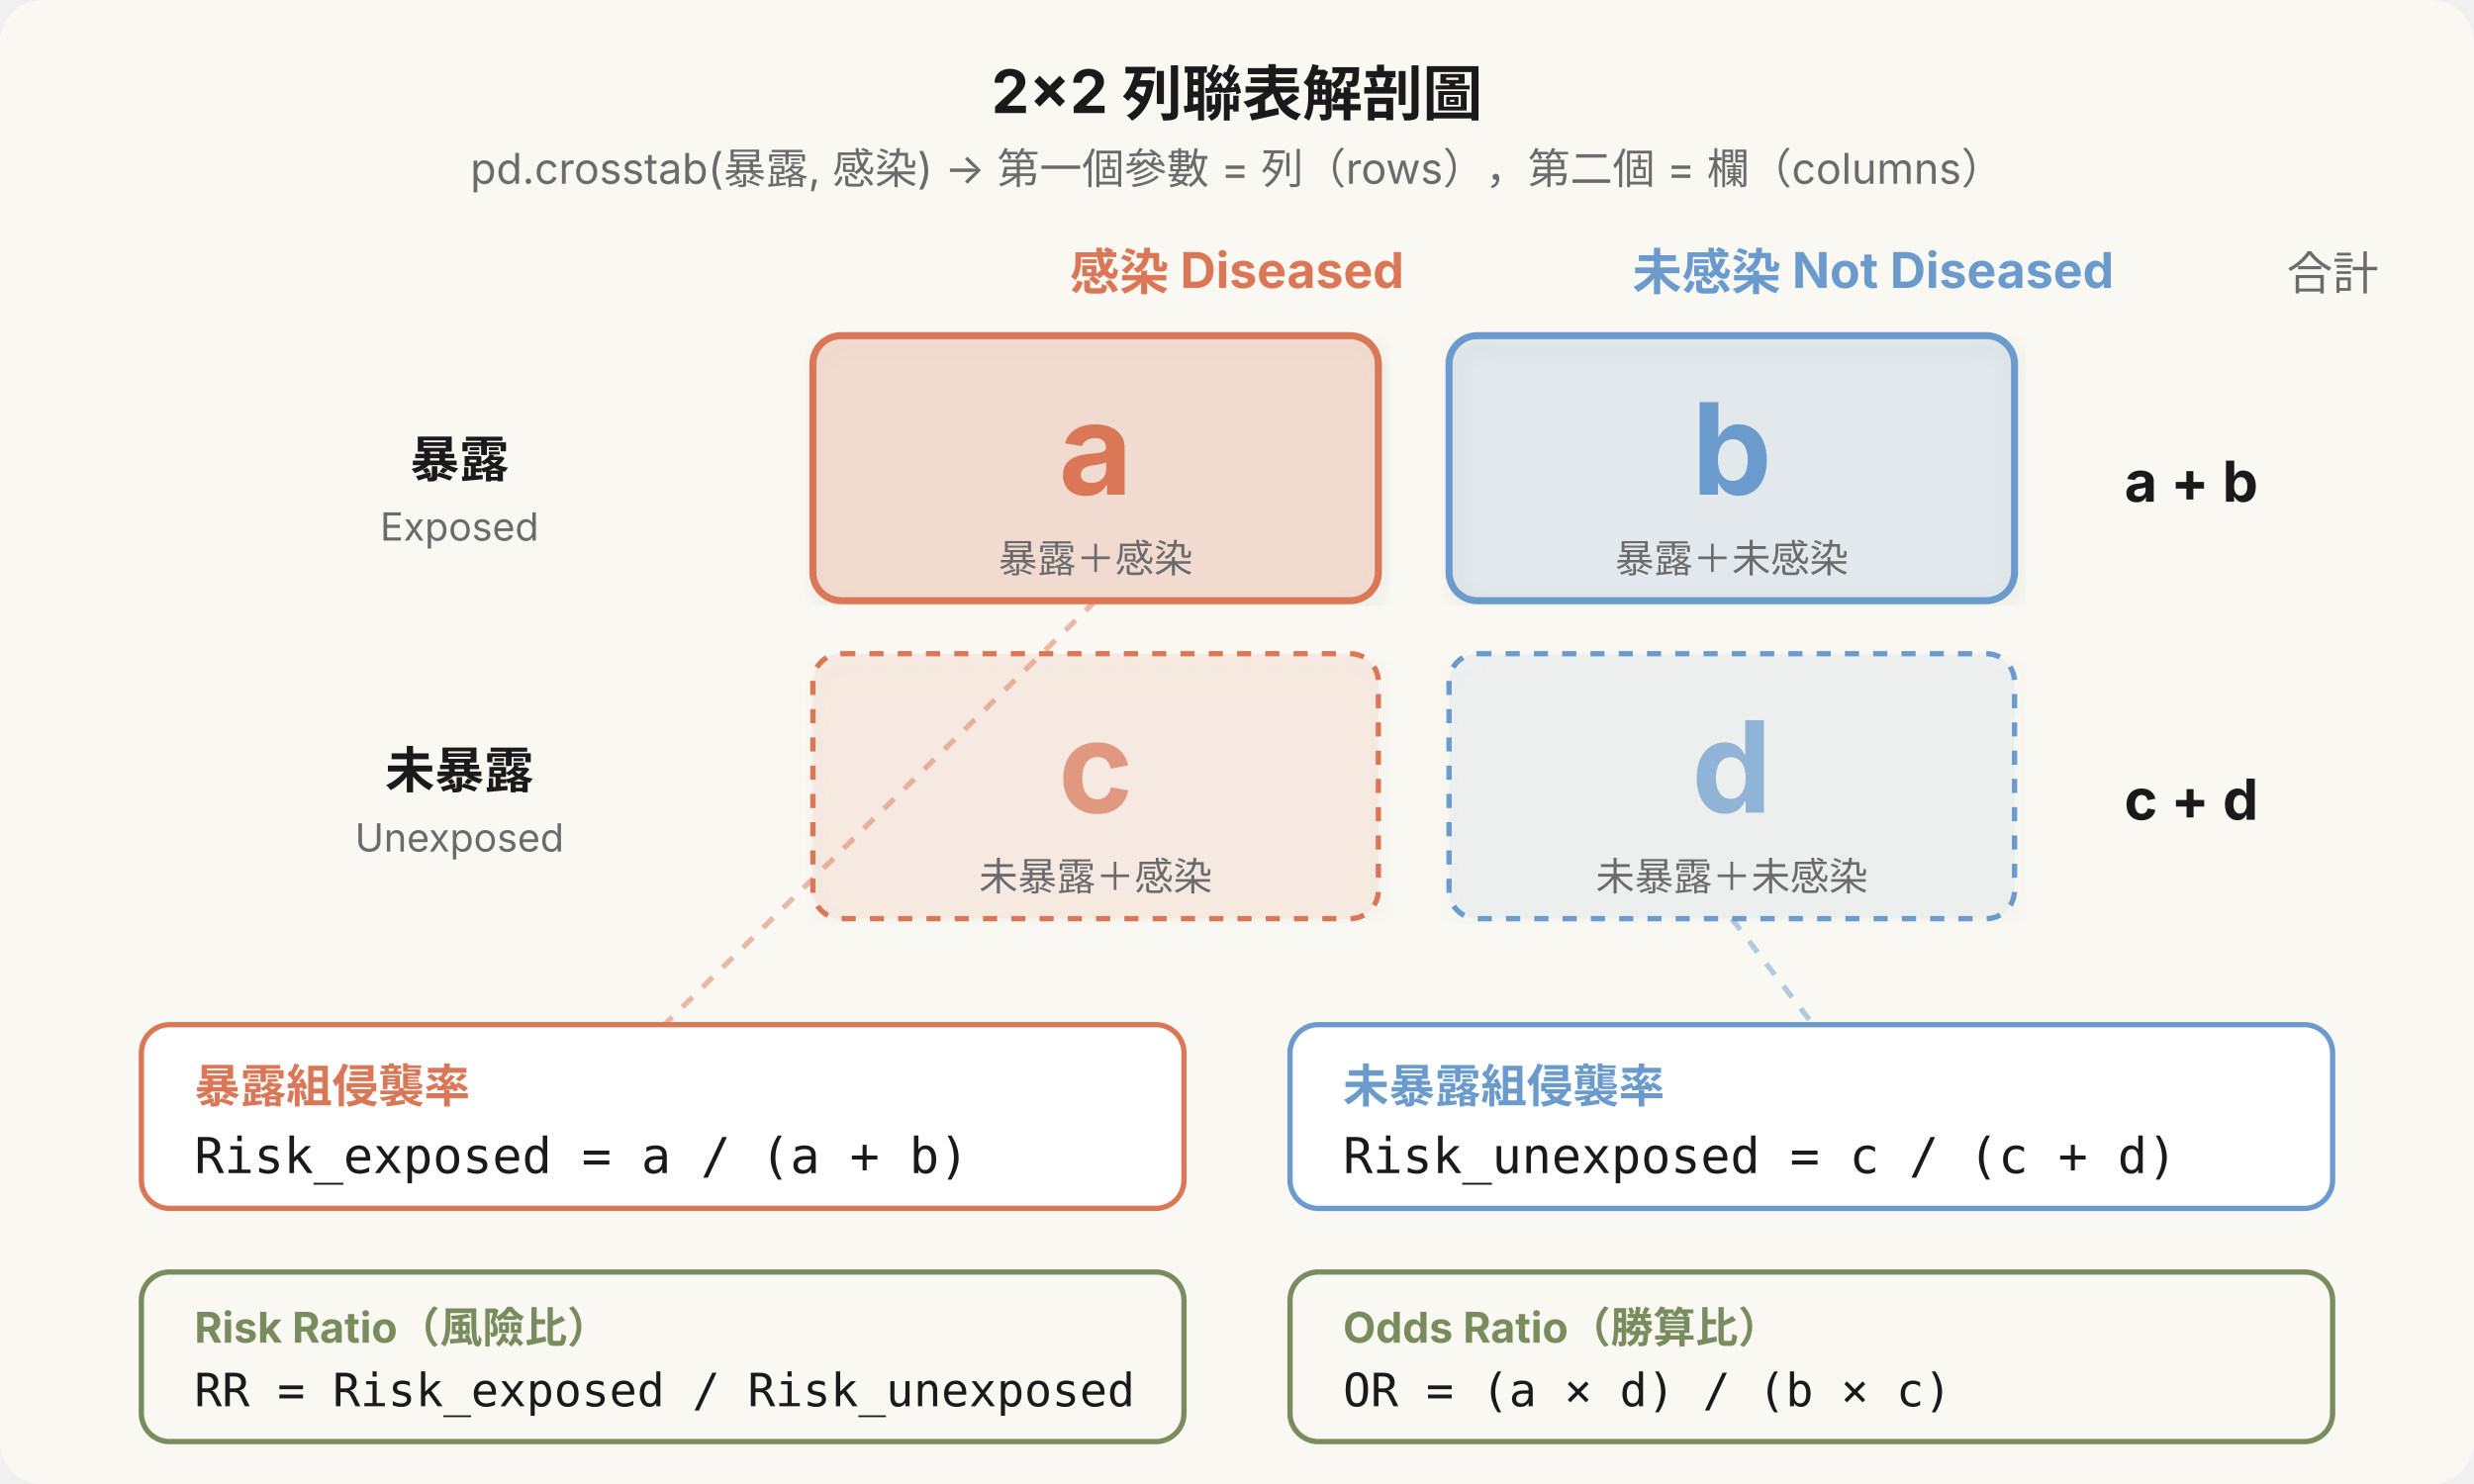
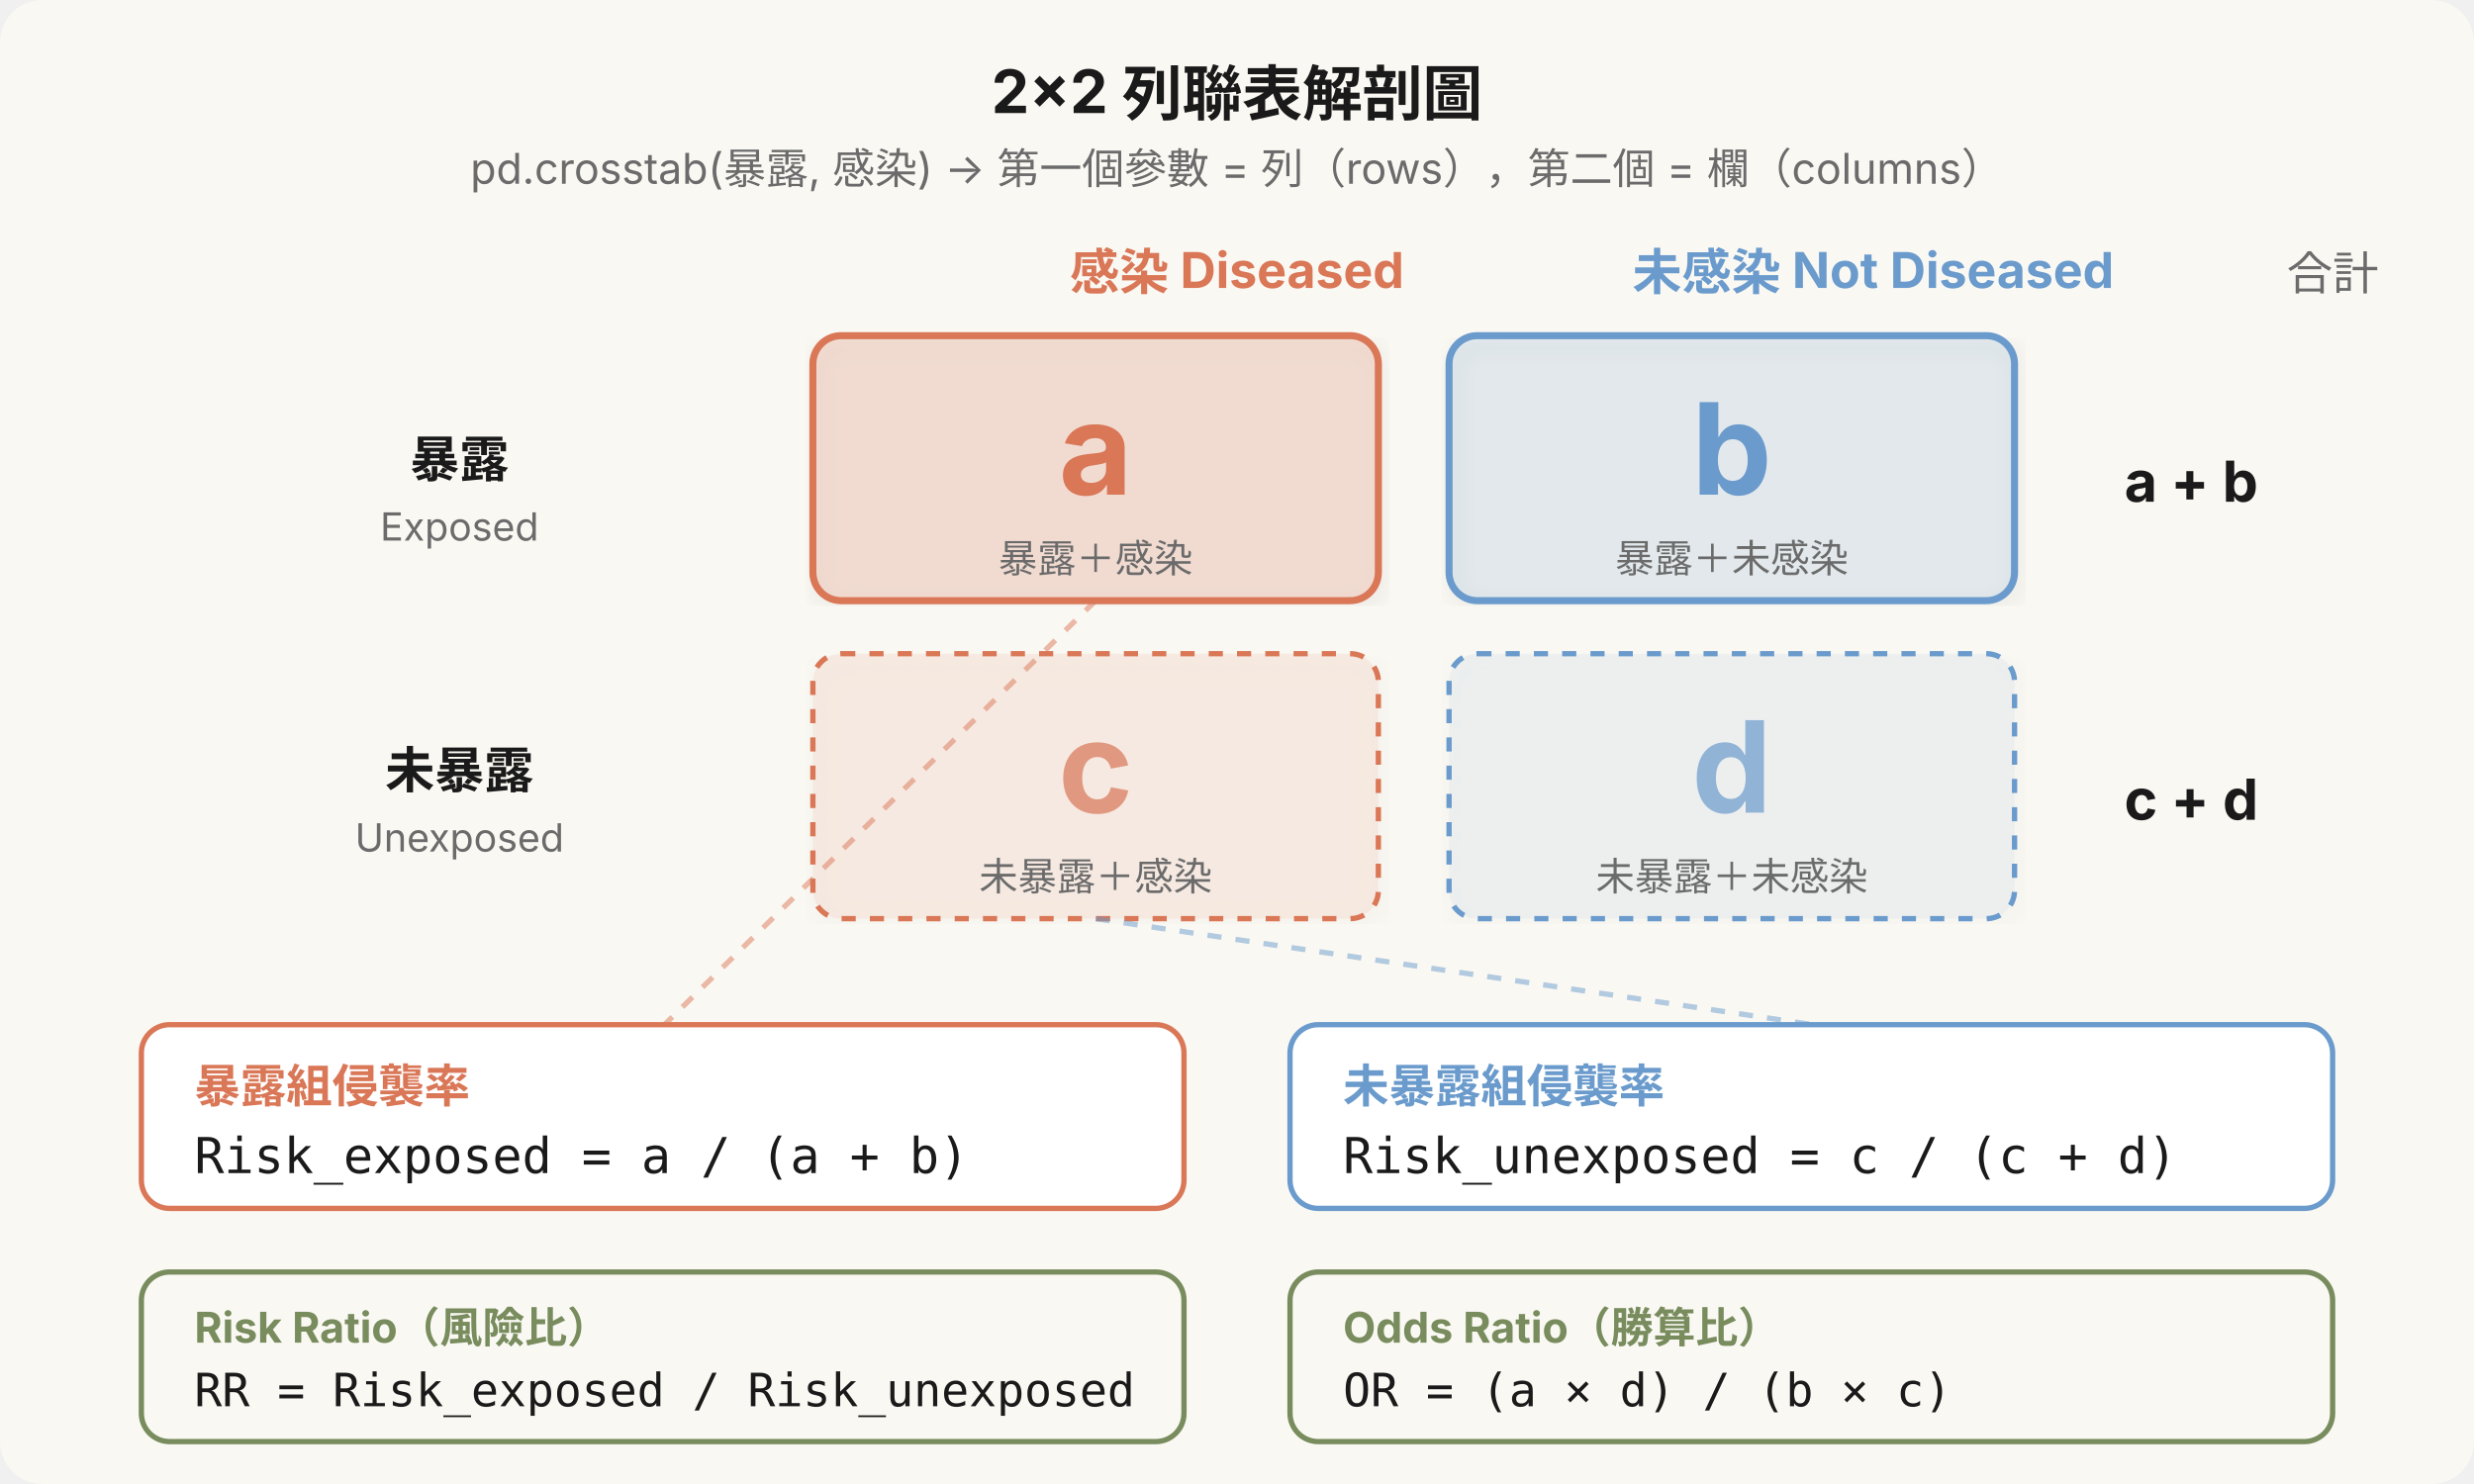
<svg xmlns="http://www.w3.org/2000/svg" viewBox="0 0 700 420" font-family="system-ui, -apple-system, sans-serif">
  <defs>
    <filter id="shadow" x="-2%" y="-2%" width="104%" height="104%">
      <feDropShadow dx="1" dy="2" stdDeviation="3" flood-opacity="0.1" />
    </filter>
  </defs>
  <rect width="700" height="420" fill="#FAF8F3" rx="12" />
  <text x="350" y="32" text-anchor="middle" font-size="17" font-weight="bold" fill="#1A1A1A">2×2 列聯表解剖圖</text>
  <text x="350" y="52" text-anchor="middle" font-size="12" fill="#6B6B6B">pd.crosstab(暴露, 感染) → 第一個參數 = 列（rows），第二個 = 欄（columns）</text>
  <text x="350" y="82" text-anchor="middle" font-size="14" font-weight="bold" fill="#D97757">感染 Diseased</text>
  <text x="530" y="82" text-anchor="middle" font-size="14" font-weight="bold" fill="#6A9BCC">未感染 Not Diseased</text>
  <text x="660" y="82" text-anchor="middle" font-size="13" fill="#6B6B6B">合計</text>
  <text x="130" y="135" text-anchor="middle" font-size="14" font-weight="bold" fill="#1A1A1A">暴露</text>
  <text x="130" y="153" text-anchor="middle" font-size="11" fill="#6B6B6B">Exposed</text>
  <text x="130" y="223" text-anchor="middle" font-size="14" font-weight="bold" fill="#1A1A1A">未暴露</text>
  <text x="130" y="241" text-anchor="middle" font-size="11" fill="#6B6B6B">Unexposed</text>
  <g filter="url(#shadow)">
    <rect x="230" y="95" width="160" height="75" rx="8" fill="#D97757" fill-opacity="0.2" stroke="#D97757" stroke-width="2" />
  </g>
  <text x="310" y="140" text-anchor="middle" font-size="36" font-weight="bold" fill="#D97757">a</text>
  <text x="310" y="162" text-anchor="middle" font-size="11" fill="#6B6B6B">暴露＋感染</text>
  <g filter="url(#shadow)">
    <rect x="410" y="95" width="160" height="75" rx="8" fill="#6A9BCC" fill-opacity="0.15" stroke="#6A9BCC" stroke-width="2" />
  </g>
  <text x="490" y="140" text-anchor="middle" font-size="36" font-weight="bold" fill="#6A9BCC">b</text>
  <text x="490" y="162" text-anchor="middle" font-size="11" fill="#6B6B6B">暴露＋未感染</text>
  <text x="620" y="142" text-anchor="middle" font-size="16" font-weight="bold" fill="#1A1A1A">a + b</text>
  <g filter="url(#shadow)">
    <rect x="230" y="185" width="160" height="75" rx="8" fill="#D97757" fill-opacity="0.1" stroke="#D97757" stroke-width="1.5" stroke-dasharray="4" />
  </g>
  <text x="310" y="230" text-anchor="middle" font-size="36" font-weight="bold" fill="#D97757" fill-opacity="0.7">c</text>
  <text x="310" y="252" text-anchor="middle" font-size="11" fill="#6B6B6B">未暴露＋感染</text>
  <g filter="url(#shadow)">
    <rect x="410" y="185" width="160" height="75" rx="8" fill="#6A9BCC" fill-opacity="0.08" stroke="#6A9BCC" stroke-width="1.5" stroke-dasharray="4" />
  </g>
  <text x="490" y="230" text-anchor="middle" font-size="36" font-weight="bold" fill="#6A9BCC" fill-opacity="0.7">d</text>
  <text x="490" y="252" text-anchor="middle" font-size="11" fill="#6B6B6B">未暴露＋未感染</text>
  <text x="620" y="232" text-anchor="middle" font-size="16" font-weight="bold" fill="#1A1A1A">c + d</text>
  <rect x="40" y="290" width="295" height="52" rx="8" fill="#FFFFFF" stroke="#D97757" stroke-width="1.5" />
  <text x="55" y="312" font-size="13" font-weight="bold" fill="#D97757">暴露組侵襲率</text>
  <text x="55" y="332" font-size="14" fill="#1A1A1A" font-family="monospace">Risk_exposed = a / (a + b)</text>
  <rect x="365" y="290" width="295" height="52" rx="8" fill="#FFFFFF" stroke="#6A9BCC" stroke-width="1.5" />
  <text x="380" y="312" font-size="13" font-weight="bold" fill="#6A9BCC">未暴露組侵襲率</text>
  <text x="380" y="332" font-size="14" fill="#1A1A1A" font-family="monospace">Risk_unexposed = c / (c + d)</text>
  <line x1="310" y1="170" x2="188" y2="290" stroke="#D97757" stroke-width="1.5" stroke-dasharray="4" opacity="0.5" />
-   <line x1="490" y1="260" x2="513" y2="290" stroke="#6A9BCC" stroke-width="1.5" stroke-dasharray="4" opacity="0.5" />
+   <line x1="310" y1="260" x2="513" y2="290" stroke="#6A9BCC" stroke-width="1.5" stroke-dasharray="4" opacity="0.5" />
  <rect x="40" y="360" width="295" height="48" rx="8" fill="#FAF8F3" stroke="#788C5D" stroke-width="1.5" />
  <text x="55" y="380" font-size="12" font-weight="bold" fill="#788C5D">Risk Ratio（風險比）</text>
  <text x="55" y="398" font-size="13" fill="#1A1A1A" font-family="monospace">RR = Risk_exposed / Risk_unexposed</text>
  <rect x="365" y="360" width="295" height="48" rx="8" fill="#FAF8F3" stroke="#788C5D" stroke-width="1.5" />
  <text x="380" y="380" font-size="12" font-weight="bold" fill="#788C5D">Odds Ratio（勝算比）</text>
  <text x="380" y="398" font-size="13" fill="#1A1A1A" font-family="monospace">OR = (a × d) / (b × c)</text>
</svg>
